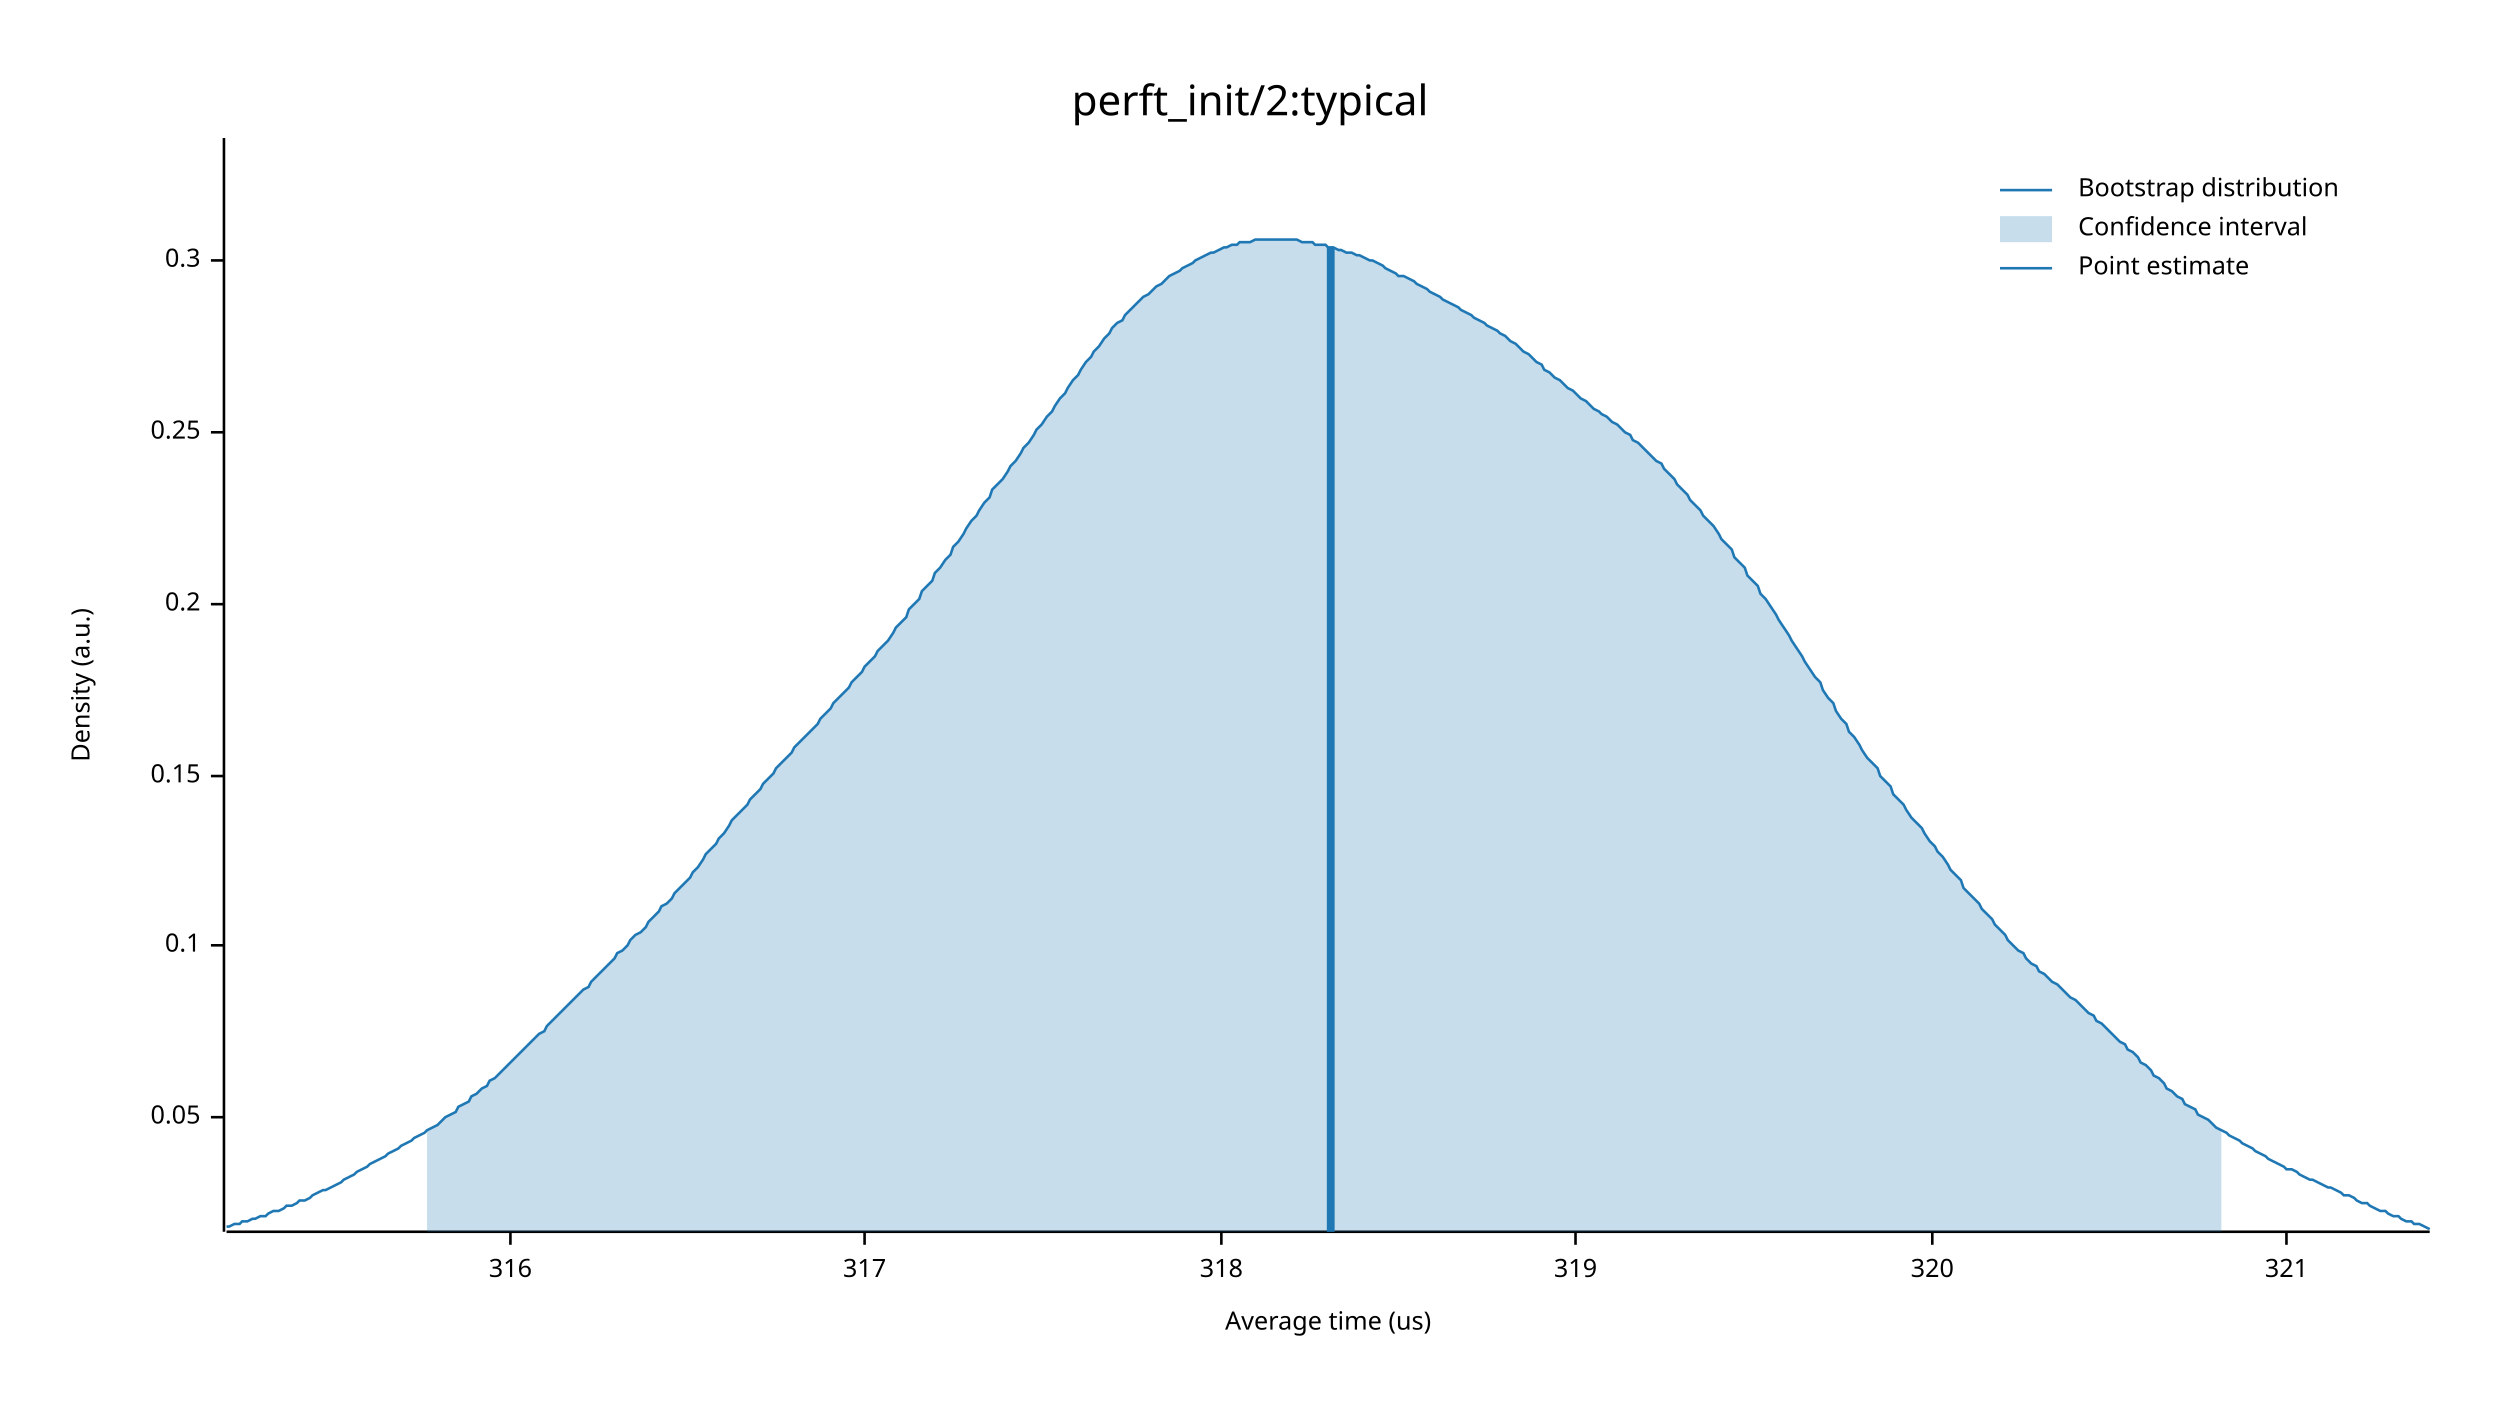
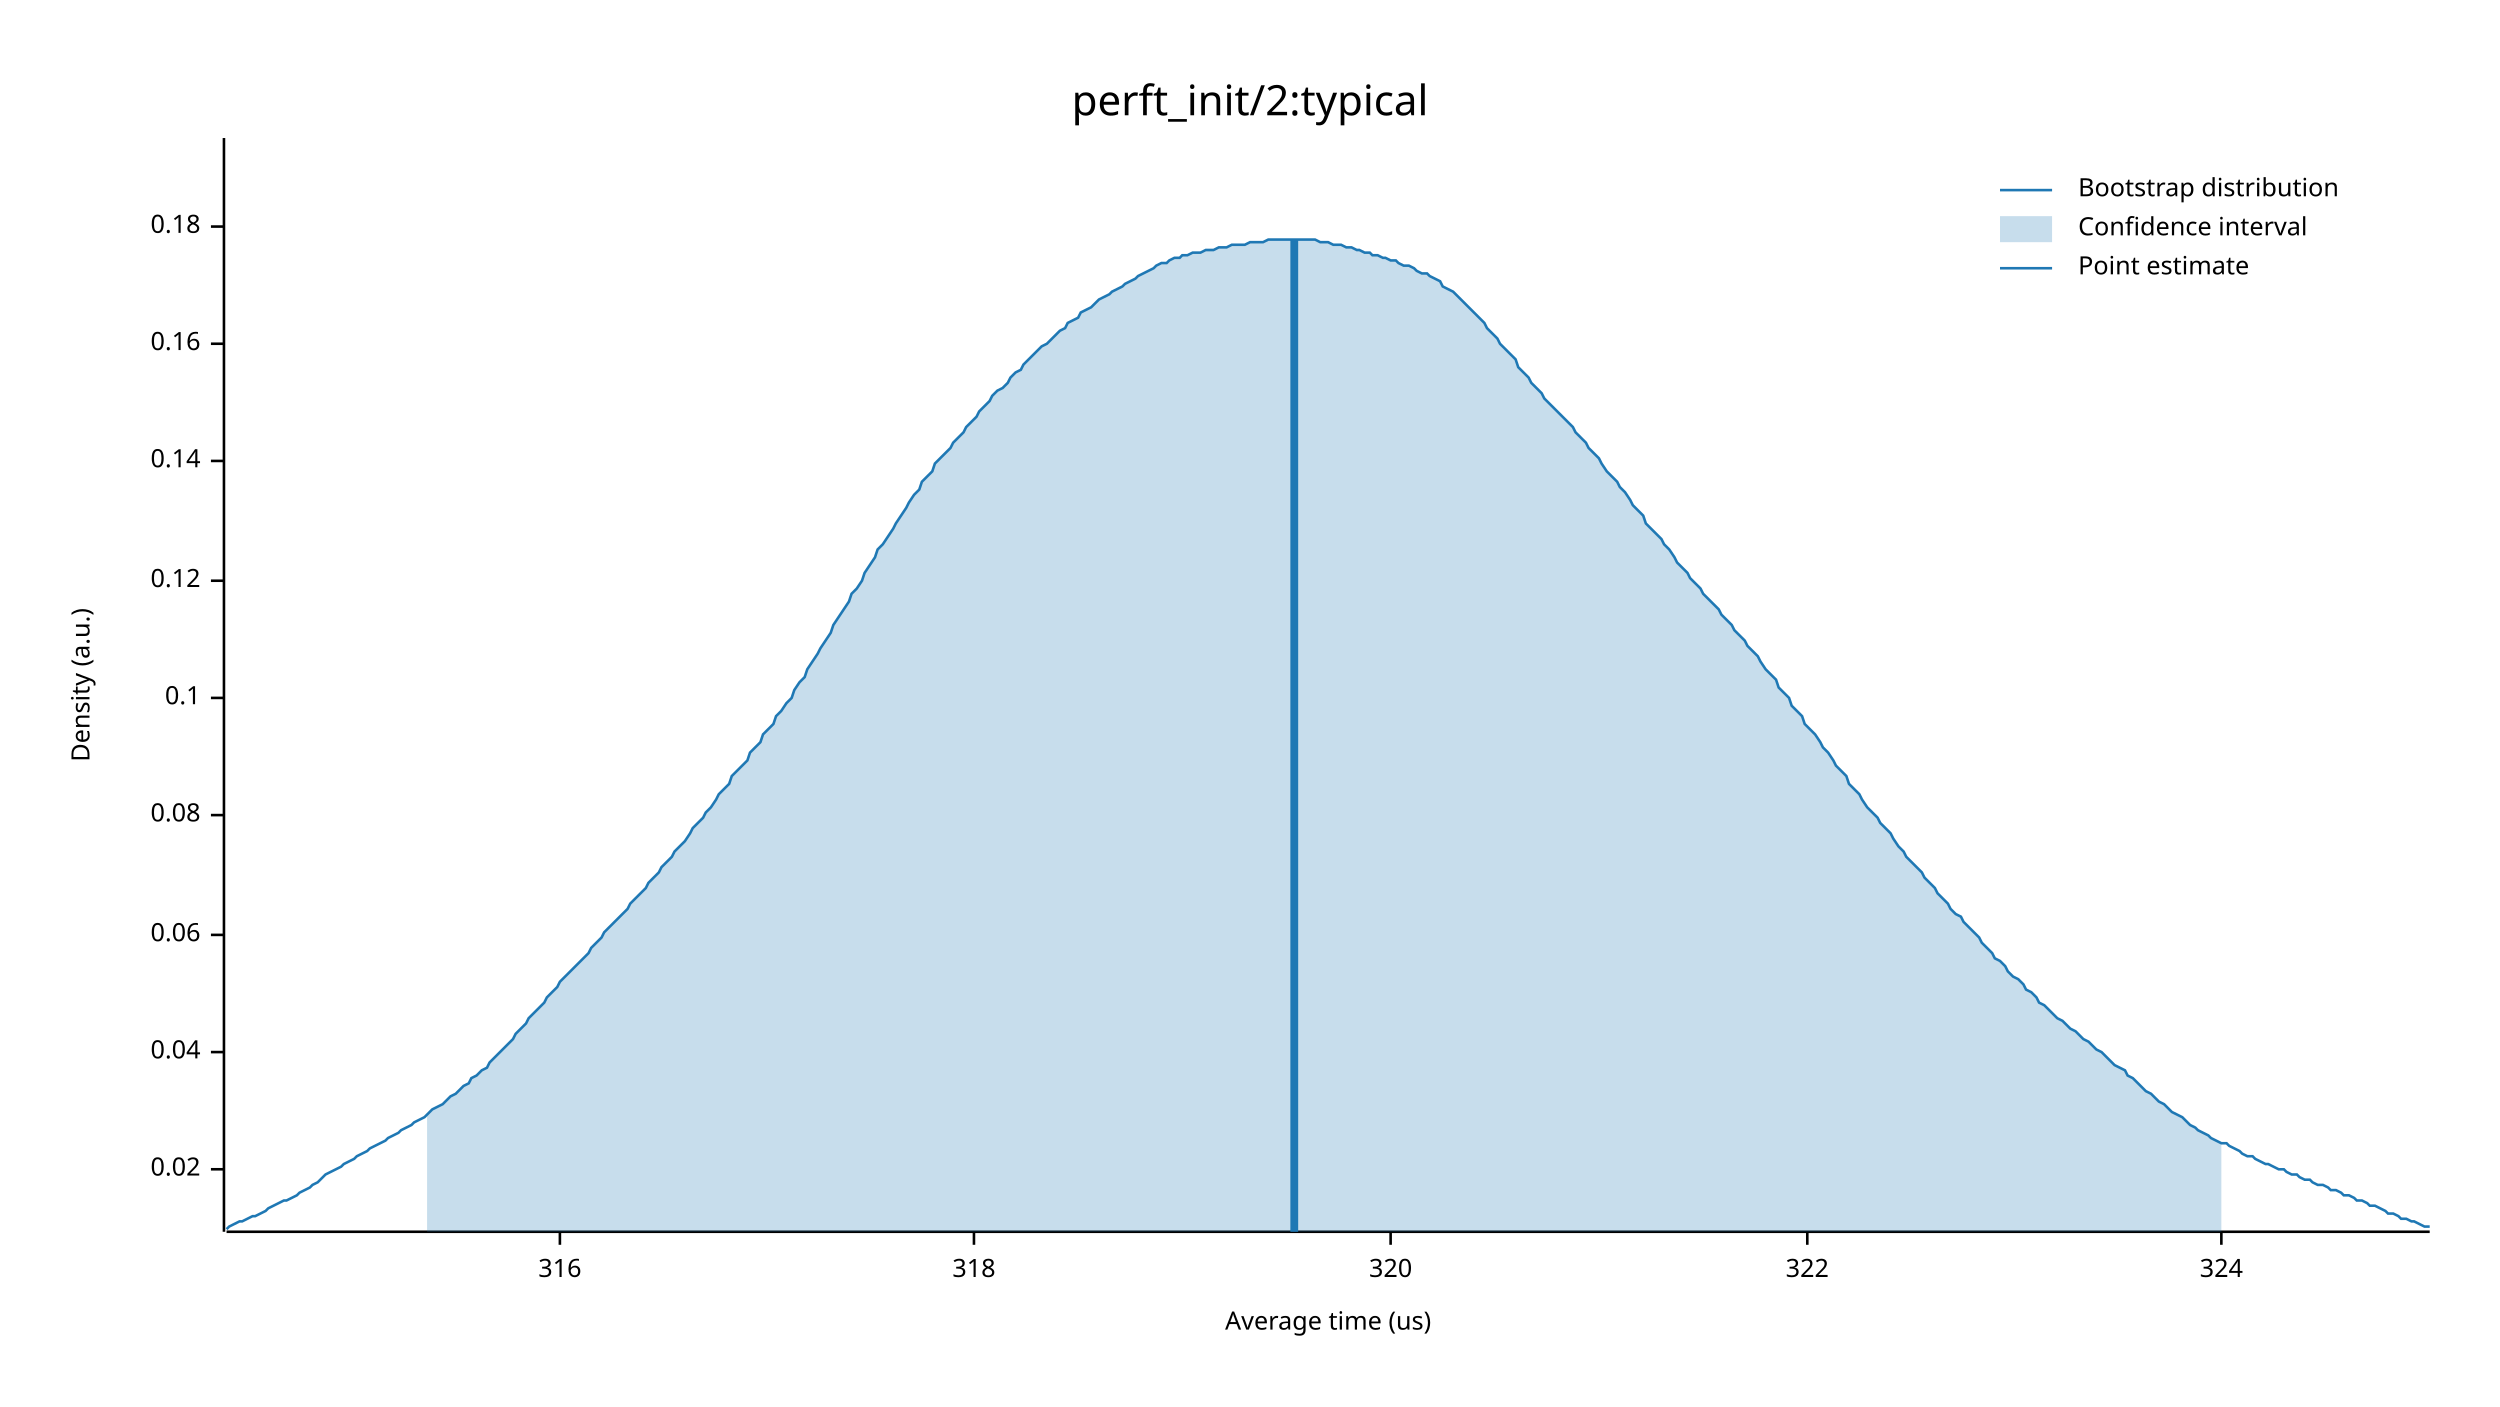
<svg xmlns="http://www.w3.org/2000/svg" width="960" height="540" viewBox="0 0 960 540">
  <text x="480" y="32" dy="0.76em" text-anchor="middle" font-family="sans-serif" font-size="16.129" opacity="1" fill="#000000">
perft_init/2:typical
</text>
  <text x="27" y="263" dy="0.76em" text-anchor="middle" font-family="sans-serif" font-size="9.677" opacity="1" fill="#000000" transform="rotate(270, 27, 263)">
Density (a.u.)
</text>
  <text x="510" y="513" dy="-0.5ex" text-anchor="middle" font-family="sans-serif" font-size="9.677" opacity="1" fill="#000000">
Average time (us)
</text>
  <polyline fill="none" opacity="1" stroke="#000000" stroke-width="1" points="86,53 86,473 " />
-   <text x="77" y="429" dy="0.5ex" text-anchor="end" font-family="sans-serif" font-size="9.677" opacity="1" fill="#000000">
- 0.05
+   <text x="77" y="449" dy="0.5ex" text-anchor="end" font-family="sans-serif" font-size="9.677" opacity="1" fill="#000000">
+ 0.02
</text>
-   <polyline fill="none" opacity="1" stroke="#000000" stroke-width="1" points="81,429 86,429 " />
-   <text x="77" y="363" dy="0.5ex" text-anchor="end" font-family="sans-serif" font-size="9.677" opacity="1" fill="#000000">
+   <polyline fill="none" opacity="1" stroke="#000000" stroke-width="1" points="81,449 86,449 " />
+   <text x="77" y="404" dy="0.5ex" text-anchor="end" font-family="sans-serif" font-size="9.677" opacity="1" fill="#000000">
+ 0.04
+ </text>
+   <polyline fill="none" opacity="1" stroke="#000000" stroke-width="1" points="81,404 86,404 " />
+   <text x="77" y="359" dy="0.5ex" text-anchor="end" font-family="sans-serif" font-size="9.677" opacity="1" fill="#000000">
+ 0.06
+ </text>
+   <polyline fill="none" opacity="1" stroke="#000000" stroke-width="1" points="81,359 86,359 " />
+   <text x="77" y="313" dy="0.5ex" text-anchor="end" font-family="sans-serif" font-size="9.677" opacity="1" fill="#000000">
+ 0.08
+ </text>
+   <polyline fill="none" opacity="1" stroke="#000000" stroke-width="1" points="81,313 86,313 " />
+   <text x="77" y="268" dy="0.5ex" text-anchor="end" font-family="sans-serif" font-size="9.677" opacity="1" fill="#000000">
0.1
</text>
-   <polyline fill="none" opacity="1" stroke="#000000" stroke-width="1" points="81,363 86,363 " />
-   <text x="77" y="298" dy="0.5ex" text-anchor="end" font-family="sans-serif" font-size="9.677" opacity="1" fill="#000000">
- 0.15
+   <polyline fill="none" opacity="1" stroke="#000000" stroke-width="1" points="81,268 86,268 " />
+   <text x="77" y="223" dy="0.5ex" text-anchor="end" font-family="sans-serif" font-size="9.677" opacity="1" fill="#000000">
+ 0.12
</text>
-   <polyline fill="none" opacity="1" stroke="#000000" stroke-width="1" points="81,298 86,298 " />
-   <text x="77" y="232" dy="0.5ex" text-anchor="end" font-family="sans-serif" font-size="9.677" opacity="1" fill="#000000">
- 0.2
+   <polyline fill="none" opacity="1" stroke="#000000" stroke-width="1" points="81,223 86,223 " />
+   <text x="77" y="177" dy="0.5ex" text-anchor="end" font-family="sans-serif" font-size="9.677" opacity="1" fill="#000000">
+ 0.14
</text>
-   <polyline fill="none" opacity="1" stroke="#000000" stroke-width="1" points="81,232 86,232 " />
-   <text x="77" y="166" dy="0.5ex" text-anchor="end" font-family="sans-serif" font-size="9.677" opacity="1" fill="#000000">
- 0.25
+   <polyline fill="none" opacity="1" stroke="#000000" stroke-width="1" points="81,177 86,177 " />
+   <text x="77" y="132" dy="0.5ex" text-anchor="end" font-family="sans-serif" font-size="9.677" opacity="1" fill="#000000">
+ 0.16
</text>
-   <polyline fill="none" opacity="1" stroke="#000000" stroke-width="1" points="81,166 86,166 " />
-   <text x="77" y="100" dy="0.5ex" text-anchor="end" font-family="sans-serif" font-size="9.677" opacity="1" fill="#000000">
- 0.3
+   <polyline fill="none" opacity="1" stroke="#000000" stroke-width="1" points="81,132 86,132 " />
+   <text x="77" y="87" dy="0.5ex" text-anchor="end" font-family="sans-serif" font-size="9.677" opacity="1" fill="#000000">
+ 0.18
</text>
-   <polyline fill="none" opacity="1" stroke="#000000" stroke-width="1" points="81,100 86,100 " />
+   <polyline fill="none" opacity="1" stroke="#000000" stroke-width="1" points="81,87 86,87 " />
  <polyline fill="none" opacity="1" stroke="#000000" stroke-width="1" points="87,473 933,473 " />
-   <text x="196" y="483" dy="0.76em" text-anchor="middle" font-family="sans-serif" font-size="9.677" opacity="1" fill="#000000">
+   <text x="215" y="483" dy="0.76em" text-anchor="middle" font-family="sans-serif" font-size="9.677" opacity="1" fill="#000000">
316
</text>
-   <polyline fill="none" opacity="1" stroke="#000000" stroke-width="1" points="196,473 196,478 " />
-   <text x="332" y="483" dy="0.76em" text-anchor="middle" font-family="sans-serif" font-size="9.677" opacity="1" fill="#000000">
- 317
- </text>
-   <polyline fill="none" opacity="1" stroke="#000000" stroke-width="1" points="332,473 332,478 " />
-   <text x="469" y="483" dy="0.76em" text-anchor="middle" font-family="sans-serif" font-size="9.677" opacity="1" fill="#000000">
+   <polyline fill="none" opacity="1" stroke="#000000" stroke-width="1" points="215,473 215,478 " />
+   <text x="374" y="483" dy="0.76em" text-anchor="middle" font-family="sans-serif" font-size="9.677" opacity="1" fill="#000000">
318
</text>
-   <polyline fill="none" opacity="1" stroke="#000000" stroke-width="1" points="469,473 469,478 " />
-   <text x="605" y="483" dy="0.76em" text-anchor="middle" font-family="sans-serif" font-size="9.677" opacity="1" fill="#000000">
- 319
- </text>
-   <polyline fill="none" opacity="1" stroke="#000000" stroke-width="1" points="605,473 605,478 " />
-   <text x="742" y="483" dy="0.76em" text-anchor="middle" font-family="sans-serif" font-size="9.677" opacity="1" fill="#000000">
+   <polyline fill="none" opacity="1" stroke="#000000" stroke-width="1" points="374,473 374,478 " />
+   <text x="534" y="483" dy="0.76em" text-anchor="middle" font-family="sans-serif" font-size="9.677" opacity="1" fill="#000000">
320
</text>
-   <polyline fill="none" opacity="1" stroke="#000000" stroke-width="1" points="742,473 742,478 " />
-   <text x="878" y="483" dy="0.76em" text-anchor="middle" font-family="sans-serif" font-size="9.677" opacity="1" fill="#000000">
- 321
+   <polyline fill="none" opacity="1" stroke="#000000" stroke-width="1" points="534,473 534,478 " />
+   <text x="694" y="483" dy="0.76em" text-anchor="middle" font-family="sans-serif" font-size="9.677" opacity="1" fill="#000000">
+ 322
</text>
-   <polyline fill="none" opacity="1" stroke="#000000" stroke-width="1" points="878,473 878,478 " />
-   <polyline fill="none" opacity="1" stroke="#1F78B4" stroke-width="1" points="87,471 88,471 90,470 92,470 93,469 95,469 97,468 98,468 100,467 102,467 103,466 105,465 107,465 109,464 110,463 112,463 114,462 115,461 117,461 119,460 120,459 122,458 124,457 125,457 127,456 129,455 131,454 132,453 134,452 136,451 137,450 139,449 141,448 142,447 144,446 146,445 148,444 149,443 151,442 153,441 154,440 156,439 158,438 159,437 161,436 163,435 164,434 166,433 168,432 170,430 171,429 173,428 175,427 176,425 178,424 180,423 181,421 183,420 185,418 187,417 188,415 190,414 192,412 193,411 195,409 197,407 198,406 200,404 202,402 203,401 205,399 207,397 209,396 210,394 212,392 214,390 215,389 217,387 219,385 220,384 222,382 224,380 226,379 227,377 229,375 231,373 232,372 234,370 236,368 237,366 239,365 241,363 242,361 244,359 246,358 248,356 249,354 251,352 253,350 254,348 256,347 258,345 259,343 261,341 263,339 265,337 266,335 268,333 270,330 271,328 273,326 275,324 276,322 278,320 280,317 281,315 283,313 285,311 287,309 288,307 290,305 292,303 293,301 295,299 297,297 298,295 300,293 302,291 304,289 305,287 307,285 309,283 310,282 312,280 314,278 315,276 317,274 319,272 320,270 322,268 324,266 326,264 327,262 329,260 331,258 332,256 334,254 336,252 337,250 339,248 341,246 343,243 344,241 346,239 348,237 349,234 351,232 353,230 354,227 356,225 358,223 359,220 361,218 363,215 365,213 366,210 368,208 370,205 371,203 373,200 375,198 376,196 378,193 380,191 381,188 383,186 385,184 387,181 388,179 390,177 392,174 393,172 395,170 397,167 398,165 400,163 402,160 404,158 405,156 407,153 409,151 410,149 412,146 414,144 415,142 417,139 419,137 420,135 422,133 424,130 426,128 427,126 429,124 431,123 432,121 434,119 436,117 437,116 439,114 441,113 443,111 444,110 446,109 448,107 449,106 451,105 453,104 454,103 456,102 458,101 459,100 461,99 463,98 465,97 466,97 468,96 470,95 471,95 473,94 475,94 476,93 478,93 480,93 482,92 483,92 485,92 487,92 488,92 490,92 492,92 493,92 495,92 497,92 498,92 500,93 502,93 504,93 505,94 507,94 509,94 510,95 512,95 514,96 515,96 517,97 519,97 521,98 522,98 524,99 526,100 527,100 529,101 531,102 532,103 534,104 536,105 537,106 539,106 541,107 543,108 544,109 546,110 548,111 549,112 551,113 553,114 554,115 556,116 558,117 560,118 561,119 563,120 565,121 566,122 568,123 570,124 571,125 573,126 575,127 576,128 578,129 580,131 582,132 583,133 585,135 587,136 588,137 590,139 592,140 593,142 595,143 597,145 599,146 600,147 602,149 604,150 605,151 607,153 609,154 610,155 612,157 614,158 615,159 617,160 619,162 621,163 622,164 624,166 626,167 627,169 629,170 631,172 632,173 634,175 636,177 638,178 639,180 641,182 643,184 644,186 646,188 648,190 649,192 651,194 653,196 654,198 656,200 658,202 660,205 661,207 663,209 665,211 666,214 668,216 670,218 671,221 673,223 675,225 676,228 678,230 680,233 682,236 683,238 685,241 687,244 688,246 690,249 692,252 693,254 695,257 697,260 699,262 700,265 702,268 704,270 705,273 707,276 709,278 710,281 712,283 714,286 715,288 717,291 719,293 721,295 722,298 724,300 726,302 727,305 729,307 731,309 732,311 734,314 736,316 738,318 739,320 741,323 743,325 744,327 746,329 748,332 749,334 751,336 753,338 754,341 756,343 758,345 760,347 761,349 763,351 765,353 766,355 768,357 770,359 771,361 773,363 775,365 777,366 778,368 780,370 782,371 783,373 785,374 787,376 788,377 790,378 792,380 793,381 795,383 797,384 799,386 800,387 802,389 804,390 805,392 807,393 809,395 810,396 812,398 814,400 816,401 817,403 819,404 821,406 822,408 824,409 826,411 827,413 829,414 831,416 832,418 834,419 836,421 838,422 839,424 841,425 843,426 844,428 846,429 848,430 849,431 851,433 853,434 855,435 856,436 858,437 860,438 861,439 863,440 865,441 866,442 868,443 870,444 871,445 873,446 875,447 877,448 878,449 880,449 882,450 883,451 885,452 887,453 888,453 890,454 892,455 894,456 895,456 897,457 899,458 900,459 902,459 904,460 905,461 907,462 909,462 910,463 912,464 914,465 916,465 917,466 919,467 921,467 922,468 924,469 926,469 927,470 929,470 931,471 933,472 " />
-   <polygon opacity="0.25" fill="#1F78B4" points="164,434 166,433 168,432 170,430 171,429 173,428 175,427 176,425 178,424 180,423 181,421 183,420 185,418 187,417 188,415 190,414 192,412 193,411 195,409 197,407 198,406 200,404 202,402 203,401 205,399 207,397 209,396 210,394 212,392 214,390 215,389 217,387 219,385 220,384 222,382 224,380 226,379 227,377 229,375 231,373 232,372 234,370 236,368 237,366 239,365 241,363 242,361 244,359 246,358 248,356 249,354 251,352 253,350 254,348 256,347 258,345 259,343 261,341 263,339 265,337 266,335 268,333 270,330 271,328 273,326 275,324 276,322 278,320 280,317 281,315 283,313 285,311 287,309 288,307 290,305 292,303 293,301 295,299 297,297 298,295 300,293 302,291 304,289 305,287 307,285 309,283 310,282 312,280 314,278 315,276 317,274 319,272 320,270 322,268 324,266 326,264 327,262 329,260 331,258 332,256 334,254 336,252 337,250 339,248 341,246 343,243 344,241 346,239 348,237 349,234 351,232 353,230 354,227 356,225 358,223 359,220 361,218 363,215 365,213 366,210 368,208 370,205 371,203 373,200 375,198 376,196 378,193 380,191 381,188 383,186 385,184 387,181 388,179 390,177 392,174 393,172 395,170 397,167 398,165 400,163 402,160 404,158 405,156 407,153 409,151 410,149 412,146 414,144 415,142 417,139 419,137 420,135 422,133 424,130 426,128 427,126 429,124 431,123 432,121 434,119 436,117 437,116 439,114 441,113 443,111 444,110 446,109 448,107 449,106 451,105 453,104 454,103 456,102 458,101 459,100 461,99 463,98 465,97 466,97 468,96 470,95 471,95 473,94 475,94 476,93 478,93 480,93 482,92 483,92 485,92 487,92 488,92 490,92 492,92 493,92 495,92 497,92 498,92 500,93 502,93 504,93 505,94 507,94 509,94 510,95 512,95 514,96 515,96 517,97 519,97 521,98 522,98 524,99 526,100 527,100 529,101 531,102 532,103 534,104 536,105 537,106 539,106 541,107 543,108 544,109 546,110 548,111 549,112 551,113 553,114 554,115 556,116 558,117 560,118 561,119 563,120 565,121 566,122 568,123 570,124 571,125 573,126 575,127 576,128 578,129 580,131 582,132 583,133 585,135 587,136 588,137 590,139 592,140 593,142 595,143 597,145 599,146 600,147 602,149 604,150 605,151 607,153 609,154 610,155 612,157 614,158 615,159 617,160 619,162 621,163 622,164 624,166 626,167 627,169 629,170 631,172 632,173 634,175 636,177 638,178 639,180 641,182 643,184 644,186 646,188 648,190 649,192 651,194 653,196 654,198 656,200 658,202 660,205 661,207 663,209 665,211 666,214 668,216 670,218 671,221 673,223 675,225 676,228 678,230 680,233 682,236 683,238 685,241 687,244 688,246 690,249 692,252 693,254 695,257 697,260 699,262 700,265 702,268 704,270 705,273 707,276 709,278 710,281 712,283 714,286 715,288 717,291 719,293 721,295 722,298 724,300 726,302 727,305 729,307 731,309 732,311 734,314 736,316 738,318 739,320 741,323 743,325 744,327 746,329 748,332 749,334 751,336 753,338 754,341 756,343 758,345 760,347 761,349 763,351 765,353 766,355 768,357 770,359 771,361 773,363 775,365 777,366 778,368 780,370 782,371 783,373 785,374 787,376 788,377 790,378 792,380 793,381 795,383 797,384 799,386 800,387 802,389 804,390 805,392 807,393 809,395 810,396 812,398 814,400 816,401 817,403 819,404 821,406 822,408 824,409 826,411 827,413 829,414 831,416 832,418 834,419 836,421 838,422 839,424 841,425 843,426 844,428 846,429 848,430 849,431 851,433 853,434 853,473 164,473 " />
-   <polyline fill="none" opacity="1" stroke="#1F78B4" stroke-width="3" points="511,473 511,95 " />
+   <polyline fill="none" opacity="1" stroke="#000000" stroke-width="1" points="694,473 694,478 " />
+   <text x="853" y="483" dy="0.76em" text-anchor="middle" font-family="sans-serif" font-size="9.677" opacity="1" fill="#000000">
+ 324
+ </text>
+   <polyline fill="none" opacity="1" stroke="#000000" stroke-width="1" points="853,473 853,478 " />
+   <polyline fill="none" opacity="1" stroke="#1F78B4" stroke-width="1" points="87,472 88,471 90,470 92,469 93,469 95,468 97,467 98,467 100,466 102,465 103,464 105,463 107,462 109,461 110,461 112,460 114,459 115,458 117,457 119,456 120,455 122,454 124,452 125,451 127,450 129,449 131,448 132,447 134,446 136,445 137,444 139,443 141,442 142,441 144,440 146,439 148,438 149,437 151,436 153,435 154,434 156,433 158,432 159,431 161,430 163,429 164,428 166,426 168,425 170,424 171,423 173,421 175,420 176,419 178,417 180,416 181,414 183,413 185,411 187,410 188,408 190,406 192,404 193,403 195,401 197,399 198,397 200,395 202,393 203,391 205,389 207,387 209,385 210,383 212,381 214,379 215,377 217,375 219,373 220,372 222,370 224,368 226,366 227,364 229,362 231,360 232,358 234,356 236,354 237,353 239,351 241,349 242,347 244,345 246,343 248,341 249,339 251,337 253,335 254,333 256,331 258,329 259,327 261,325 263,323 265,320 266,318 268,316 270,314 271,312 273,310 275,307 276,305 278,303 280,301 281,298 283,296 285,294 287,292 288,289 290,287 292,285 293,282 295,280 297,278 298,275 300,273 302,270 304,268 305,265 307,262 309,260 310,257 312,254 314,251 315,249 317,246 319,243 320,240 322,237 324,234 326,231 327,228 329,226 331,223 332,220 334,217 336,214 337,211 339,209 341,206 343,203 344,201 346,198 348,195 349,193 351,190 353,188 354,185 356,183 358,181 359,178 361,176 363,174 365,172 366,170 368,168 370,166 371,164 373,162 375,160 376,158 378,156 380,154 381,152 383,150 385,149 387,147 388,145 390,143 392,142 393,140 395,138 397,136 398,135 400,133 402,132 404,130 405,129 407,127 409,126 410,124 412,123 414,122 415,120 417,119 419,118 420,117 422,115 424,114 426,113 427,112 429,111 431,110 432,109 434,108 436,107 437,106 439,105 441,104 443,103 444,102 446,101 448,101 449,100 451,99 453,99 454,98 456,98 458,97 459,97 461,97 463,96 465,96 466,96 468,95 470,95 471,95 473,94 475,94 476,94 478,94 480,93 482,93 483,93 485,93 487,92 488,92 490,92 492,92 493,92 495,92 497,92 498,92 500,92 502,92 504,92 505,92 507,93 509,93 510,93 512,94 514,94 515,94 517,95 519,95 521,96 522,96 524,97 526,97 527,98 529,98 531,99 532,99 534,100 536,100 537,101 539,102 541,102 543,103 544,104 546,105 548,105 549,106 551,107 553,108 554,110 556,111 558,112 560,114 561,115 563,117 565,119 566,120 568,122 570,124 571,126 573,128 575,130 576,132 578,134 580,136 582,138 583,141 585,143 587,145 588,147 590,149 592,151 593,153 595,155 597,157 599,159 600,160 602,162 604,164 605,166 607,168 609,170 610,172 612,174 614,176 615,178 617,181 619,183 621,185 622,187 624,189 626,192 627,194 629,196 631,198 632,201 634,203 636,205 638,207 639,209 641,211 643,214 644,216 646,218 648,220 649,222 651,224 653,226 654,228 656,230 658,232 660,234 661,236 663,238 665,240 666,242 668,244 670,246 671,248 673,250 675,252 676,254 678,257 680,259 682,261 683,264 685,266 687,268 688,271 690,273 692,275 693,278 695,280 697,282 699,285 700,287 702,289 704,292 705,294 707,296 709,298 710,301 712,303 714,305 715,307 717,310 719,312 721,314 722,316 724,318 726,320 727,322 729,325 731,327 732,329 734,331 736,333 738,335 739,337 741,339 743,341 744,343 746,345 748,347 749,349 751,351 753,352 754,354 756,356 758,358 760,360 761,362 763,364 765,366 766,368 768,369 770,371 771,373 773,375 775,376 777,378 778,380 780,381 782,383 783,385 785,386 787,388 788,389 790,391 792,392 793,393 795,395 797,396 799,398 800,399 802,400 804,402 805,403 807,404 809,406 810,407 812,409 814,410 816,411 817,413 819,414 821,416 822,417 824,419 826,420 827,421 829,423 831,424 832,425 834,427 836,428 838,429 839,430 841,432 843,433 844,434 846,435 848,436 849,437 851,438 853,439 855,439 856,440 858,441 860,442 861,443 863,444 865,444 866,445 868,446 870,447 871,447 873,448 875,449 877,449 878,450 880,451 882,451 883,452 885,453 887,453 888,454 890,455 892,455 894,456 895,457 897,457 899,458 900,459 902,459 904,460 905,461 907,461 909,462 910,463 912,463 914,464 916,465 917,466 919,466 921,467 922,468 924,468 926,469 927,469 929,470 931,471 933,471 " />
+   <polygon opacity="0.25" fill="#1F78B4" points="164,428 166,426 168,425 170,424 171,423 173,421 175,420 176,419 178,417 180,416 181,414 183,413 185,411 187,410 188,408 190,406 192,404 193,403 195,401 197,399 198,397 200,395 202,393 203,391 205,389 207,387 209,385 210,383 212,381 214,379 215,377 217,375 219,373 220,372 222,370 224,368 226,366 227,364 229,362 231,360 232,358 234,356 236,354 237,353 239,351 241,349 242,347 244,345 246,343 248,341 249,339 251,337 253,335 254,333 256,331 258,329 259,327 261,325 263,323 265,320 266,318 268,316 270,314 271,312 273,310 275,307 276,305 278,303 280,301 281,298 283,296 285,294 287,292 288,289 290,287 292,285 293,282 295,280 297,278 298,275 300,273 302,270 304,268 305,265 307,262 309,260 310,257 312,254 314,251 315,249 317,246 319,243 320,240 322,237 324,234 326,231 327,228 329,226 331,223 332,220 334,217 336,214 337,211 339,209 341,206 343,203 344,201 346,198 348,195 349,193 351,190 353,188 354,185 356,183 358,181 359,178 361,176 363,174 365,172 366,170 368,168 370,166 371,164 373,162 375,160 376,158 378,156 380,154 381,152 383,150 385,149 387,147 388,145 390,143 392,142 393,140 395,138 397,136 398,135 400,133 402,132 404,130 405,129 407,127 409,126 410,124 412,123 414,122 415,120 417,119 419,118 420,117 422,115 424,114 426,113 427,112 429,111 431,110 432,109 434,108 436,107 437,106 439,105 441,104 443,103 444,102 446,101 448,101 449,100 451,99 453,99 454,98 456,98 458,97 459,97 461,97 463,96 465,96 466,96 468,95 470,95 471,95 473,94 475,94 476,94 478,94 480,93 482,93 483,93 485,93 487,92 488,92 490,92 492,92 493,92 495,92 497,92 498,92 500,92 502,92 504,92 505,92 507,93 509,93 510,93 512,94 514,94 515,94 517,95 519,95 521,96 522,96 524,97 526,97 527,98 529,98 531,99 532,99 534,100 536,100 537,101 539,102 541,102 543,103 544,104 546,105 548,105 549,106 551,107 553,108 554,110 556,111 558,112 560,114 561,115 563,117 565,119 566,120 568,122 570,124 571,126 573,128 575,130 576,132 578,134 580,136 582,138 583,141 585,143 587,145 588,147 590,149 592,151 593,153 595,155 597,157 599,159 600,160 602,162 604,164 605,166 607,168 609,170 610,172 612,174 614,176 615,178 617,181 619,183 621,185 622,187 624,189 626,192 627,194 629,196 631,198 632,201 634,203 636,205 638,207 639,209 641,211 643,214 644,216 646,218 648,220 649,222 651,224 653,226 654,228 656,230 658,232 660,234 661,236 663,238 665,240 666,242 668,244 670,246 671,248 673,250 675,252 676,254 678,257 680,259 682,261 683,264 685,266 687,268 688,271 690,273 692,275 693,278 695,280 697,282 699,285 700,287 702,289 704,292 705,294 707,296 709,298 710,301 712,303 714,305 715,307 717,310 719,312 721,314 722,316 724,318 726,320 727,322 729,325 731,327 732,329 734,331 736,333 738,335 739,337 741,339 743,341 744,343 746,345 748,347 749,349 751,351 753,352 754,354 756,356 758,358 760,360 761,362 763,364 765,366 766,368 768,369 770,371 771,373 773,375 775,376 777,378 778,380 780,381 782,383 783,385 785,386 787,388 788,389 790,391 792,392 793,393 795,395 797,396 799,398 800,399 802,400 804,402 805,403 807,404 809,406 810,407 812,409 814,410 816,411 817,413 819,414 821,416 822,417 824,419 826,420 827,421 829,423 831,424 832,425 834,427 836,428 838,429 839,430 841,432 843,433 844,434 846,435 848,436 849,437 851,438 853,439 853,473 164,473 " />
+   <polyline fill="none" opacity="1" stroke="#1F78B4" stroke-width="3" points="497,473 497,92 " />
  <text x="798" y="68" dy="0.76em" text-anchor="start" font-family="sans-serif" font-size="9.677" opacity="1" fill="#000000">
Bootstrap distribution
</text>
  <text x="798" y="83" dy="0.76em" text-anchor="start" font-family="sans-serif" font-size="9.677" opacity="1" fill="#000000">
Confidence interval
</text>
  <text x="798" y="98" dy="0.76em" text-anchor="start" font-family="sans-serif" font-size="9.677" opacity="1" fill="#000000">
Point estimate
</text>
  <polyline fill="none" opacity="1" stroke="#1F78B4" stroke-width="1" points="768,73 788,73 " />
  <rect x="768" y="83" width="20" height="10" opacity="0.25" fill="#1F78B4" stroke="none" />
  <polyline fill="none" opacity="1" stroke="#1F78B4" stroke-width="1" points="768,103 788,103 " />
</svg>
